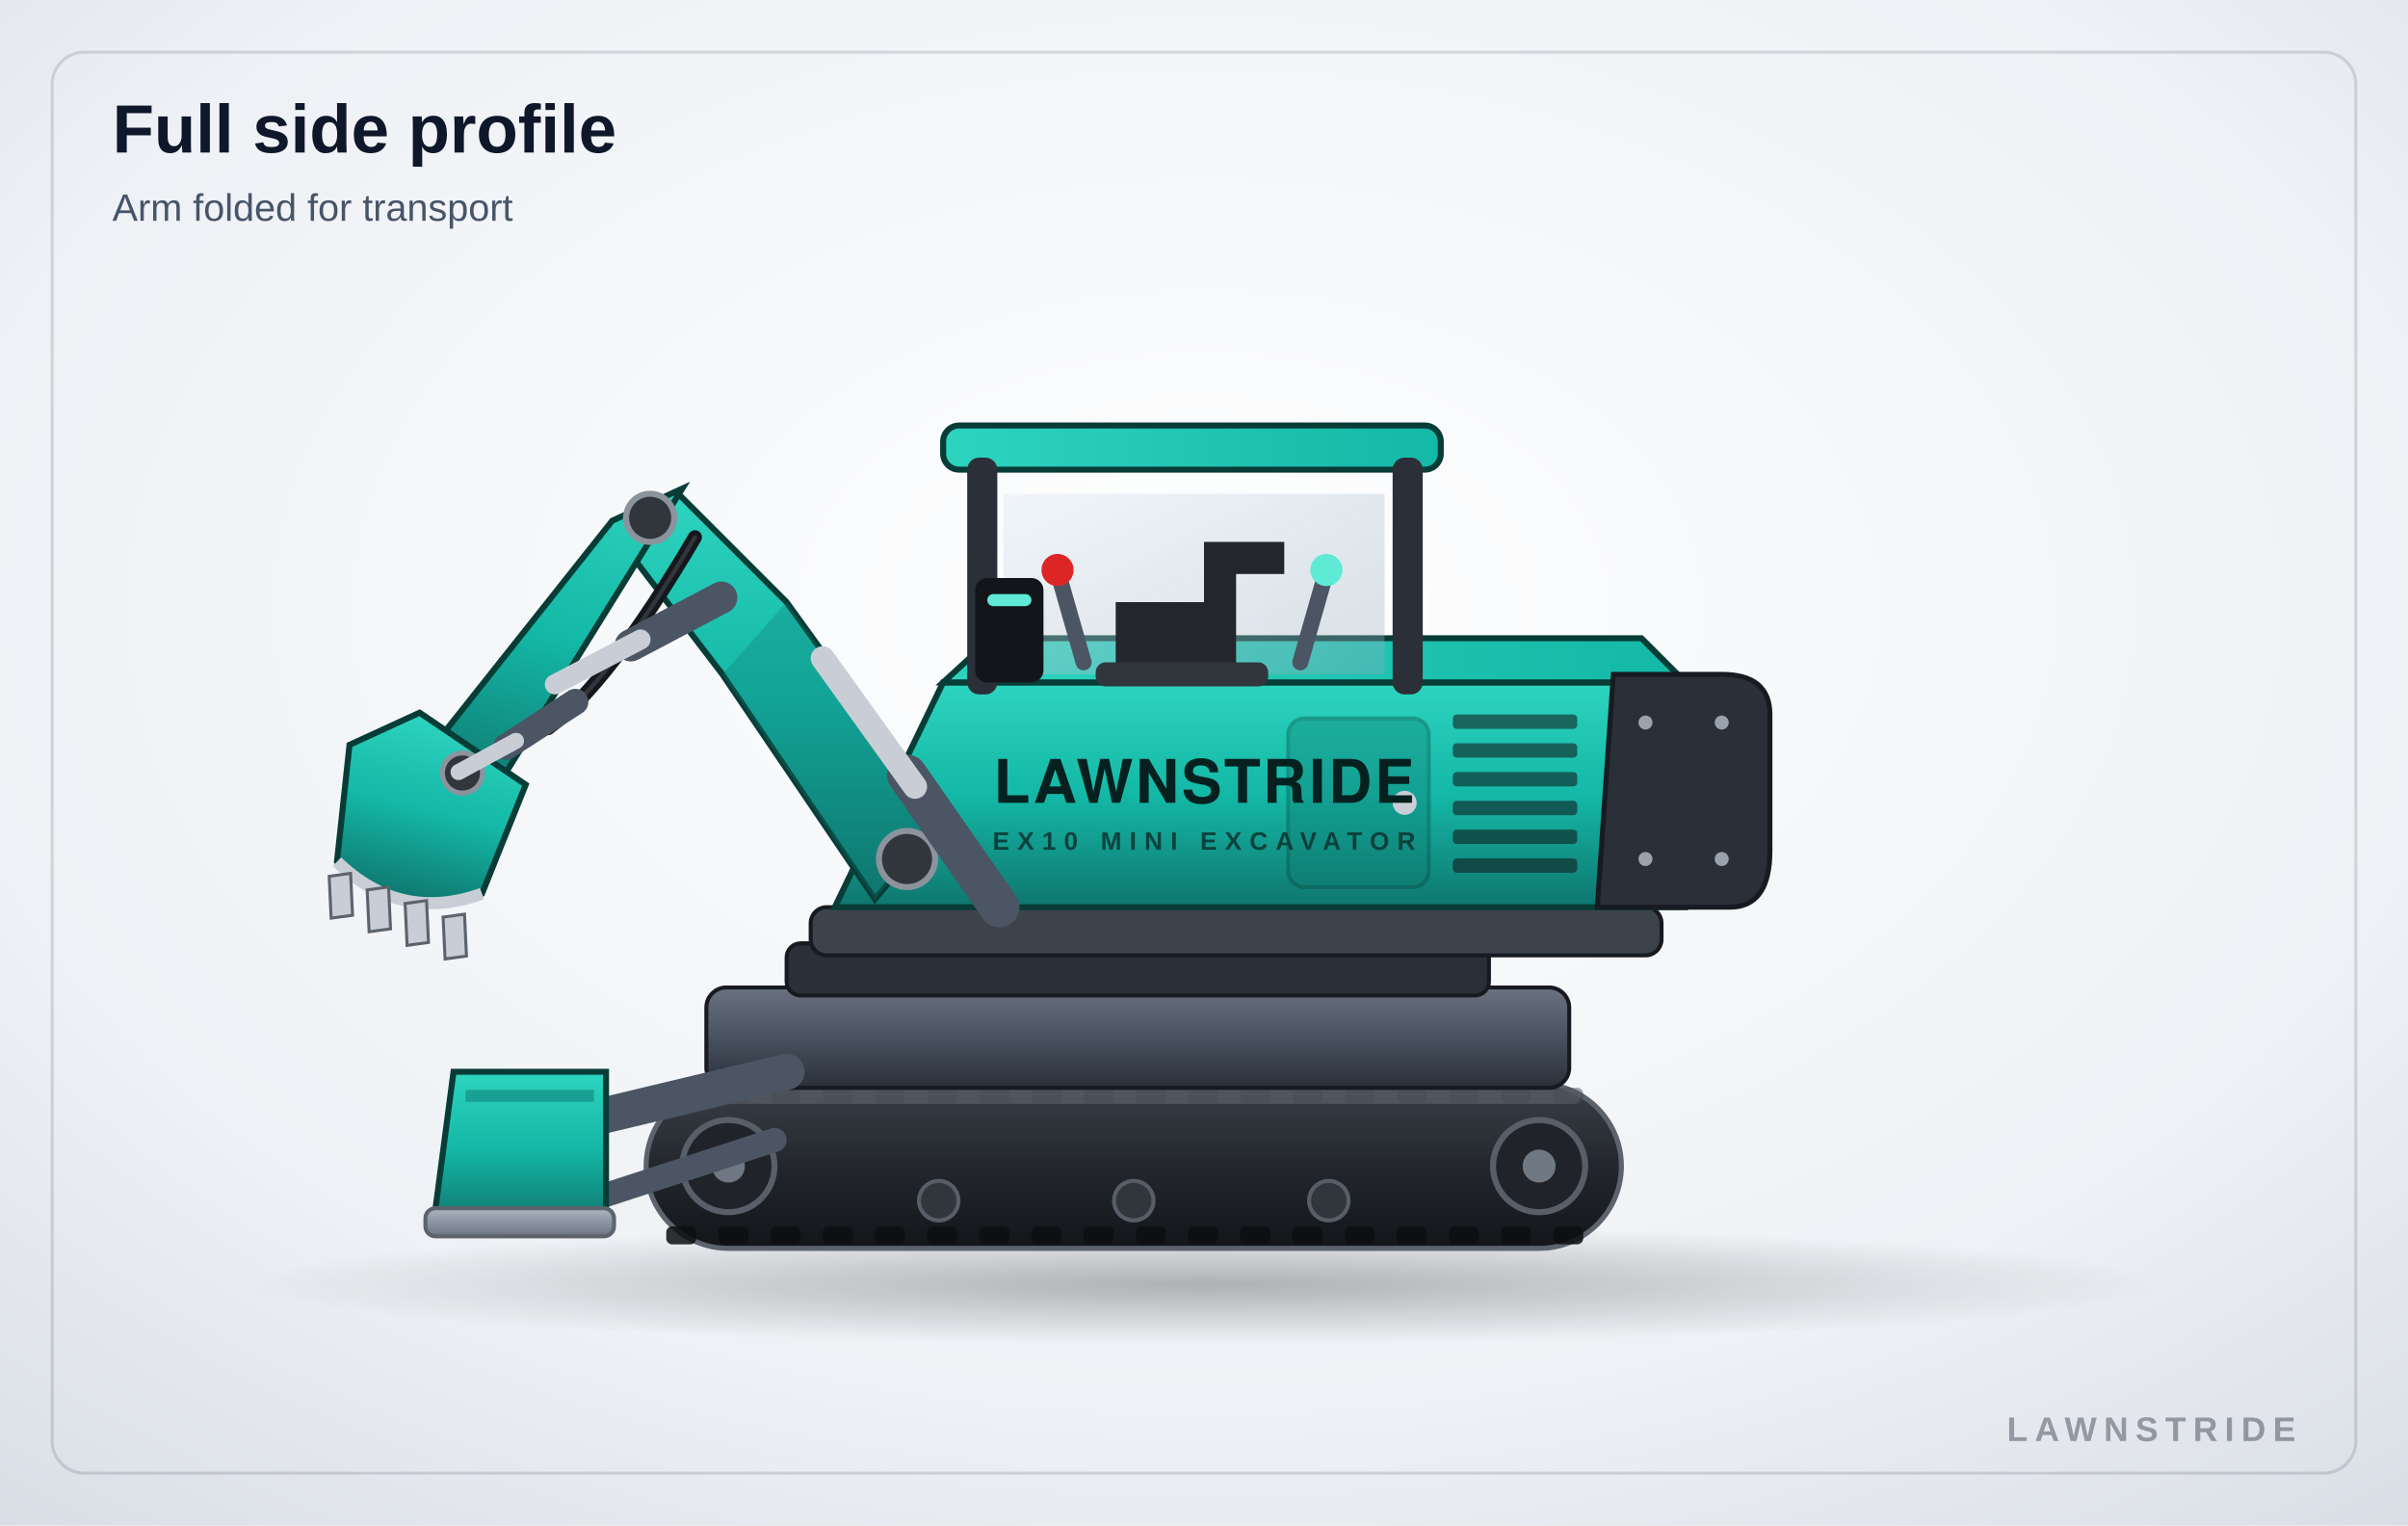
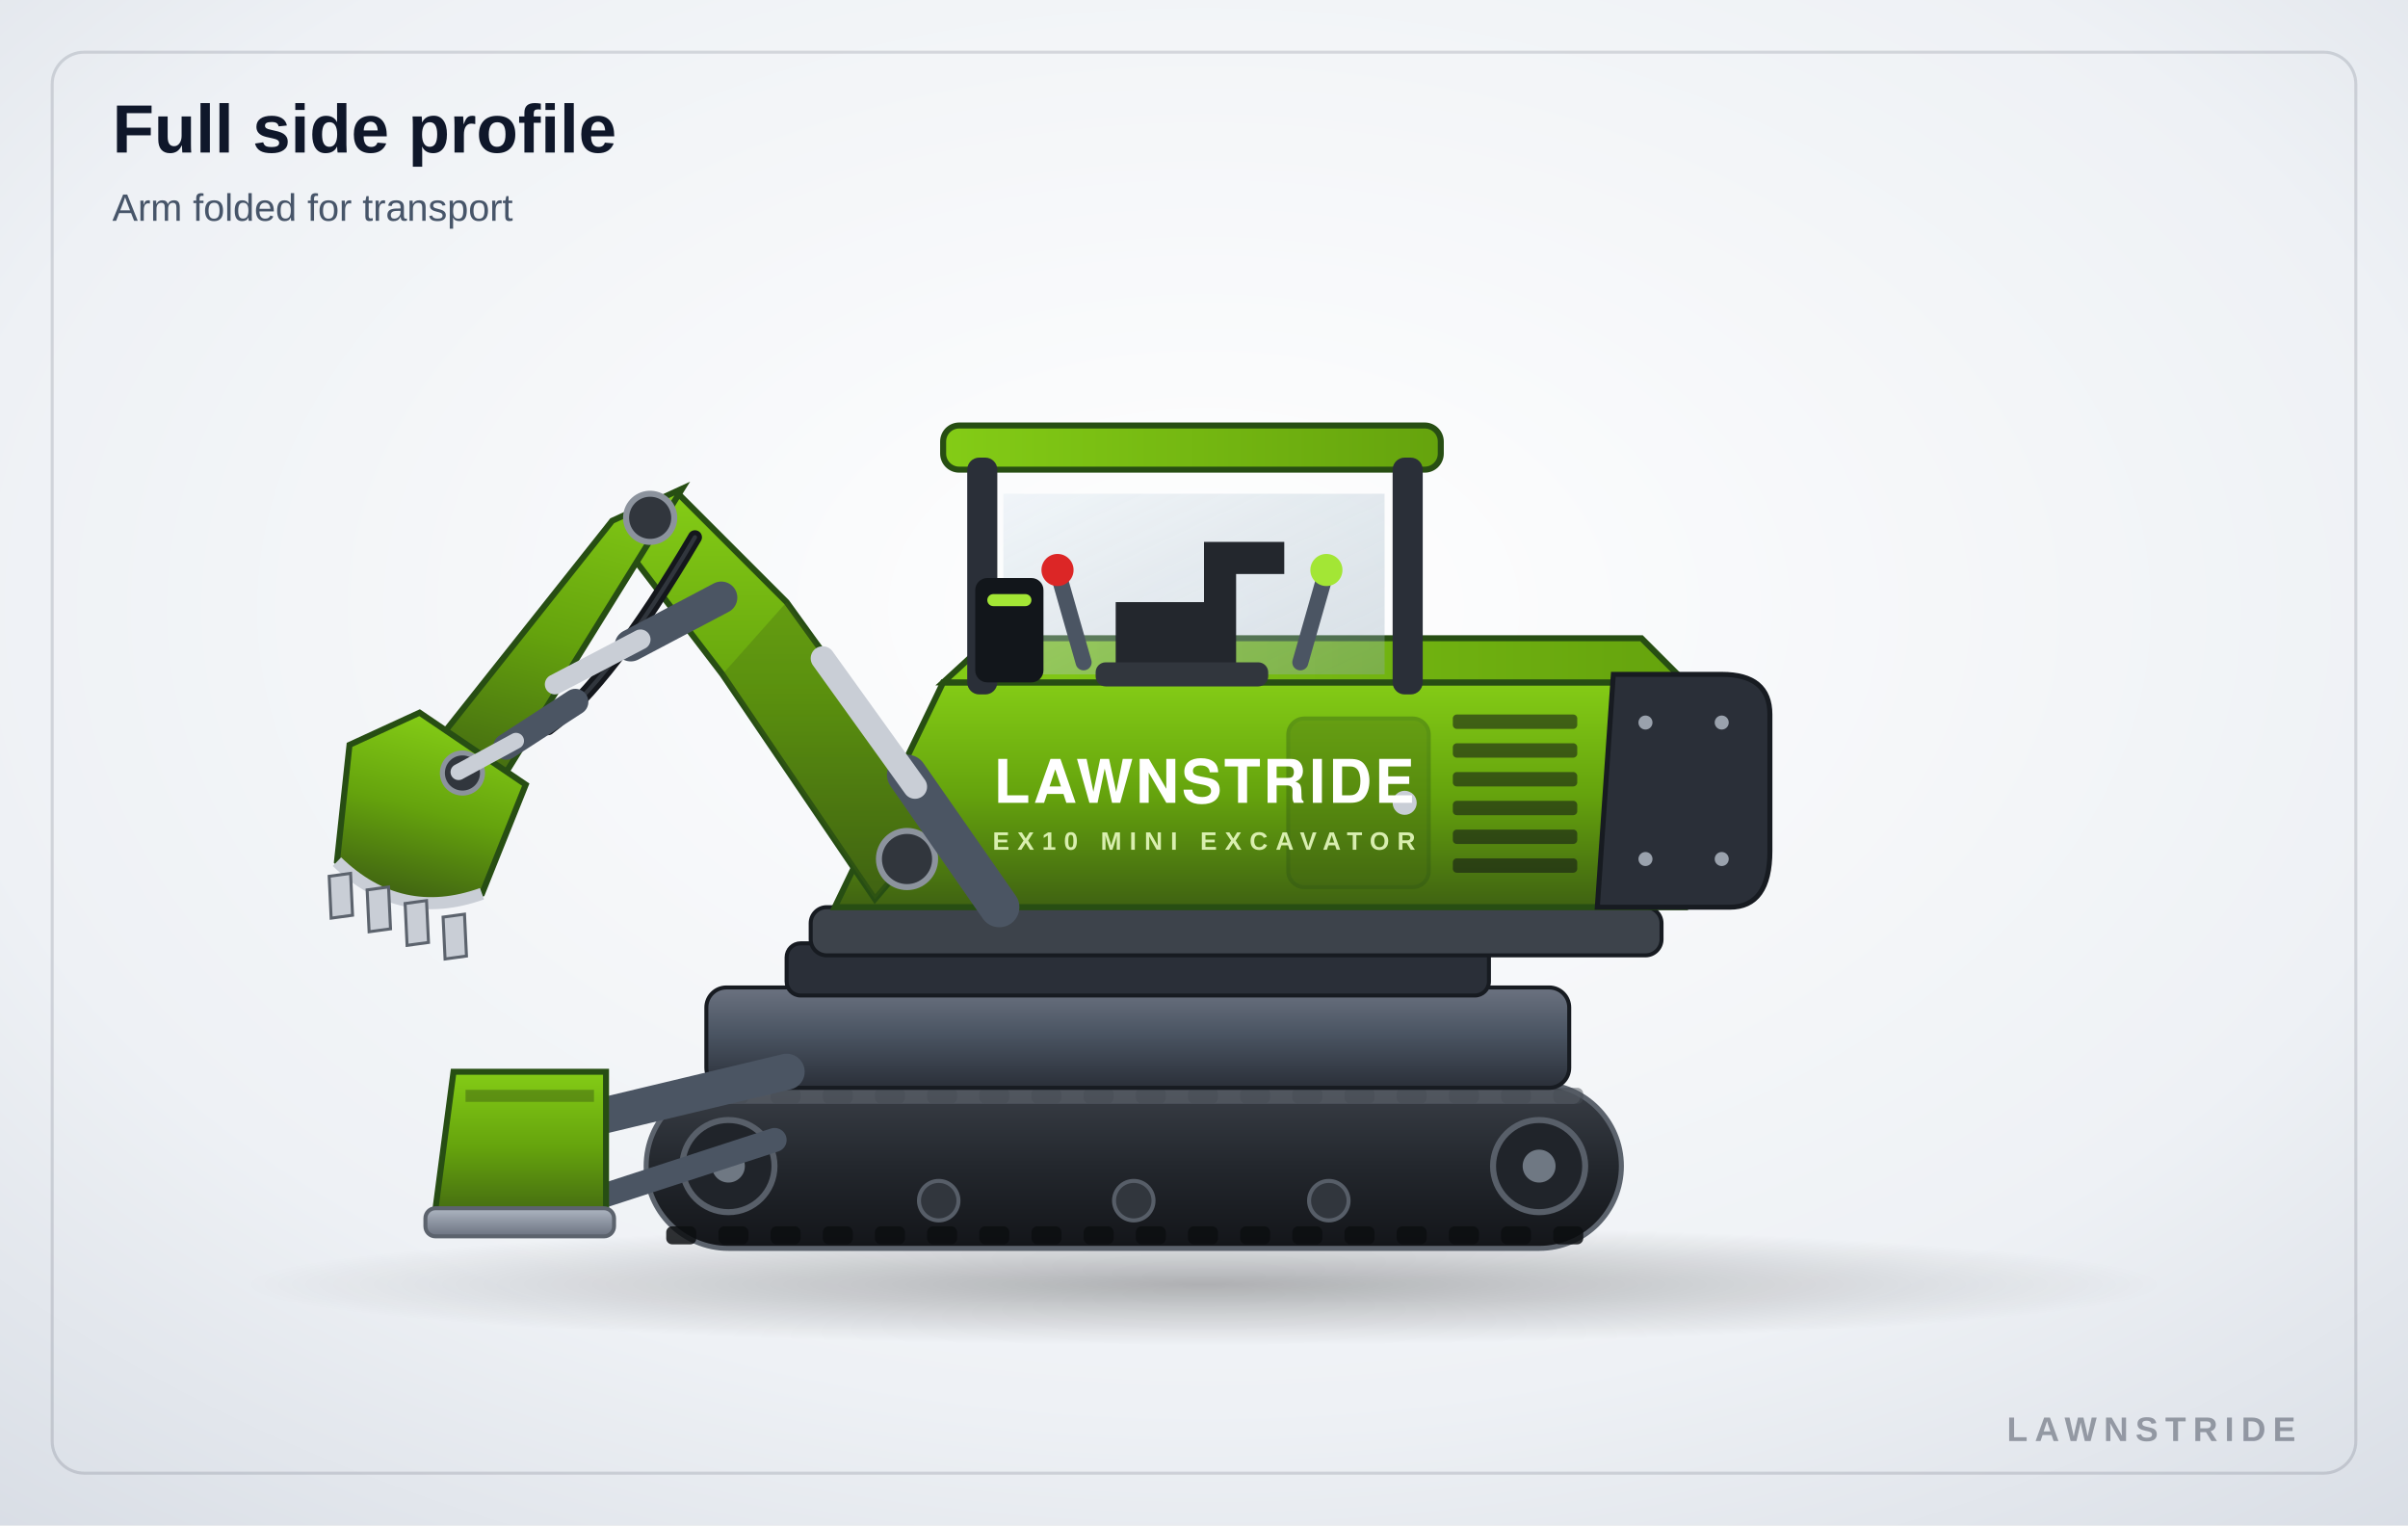
<svg xmlns="http://www.w3.org/2000/svg" viewBox="0 0 1200 760" width="1200" height="760" role="img">
  <defs>
    <linearGradient id="steel" x1="0" y1="0" x2="0" y2="1">
      <stop offset="0" stop-color="#6b7280" />
      <stop offset=".45" stop-color="#4b5563" />
      <stop offset="1" stop-color="#2a2f38" />
    </linearGradient>
    <linearGradient id="steelLite" x1="0" y1="0" x2="0" y2="1">
      <stop offset="0" stop-color="#aeb6c2" />
      <stop offset="1" stop-color="#6b7280" />
    </linearGradient>
    <linearGradient id="dark" x1="0" y1="0" x2="0" y2="1">
      <stop offset="0" stop-color="#31363f" />
      <stop offset="1" stop-color="#15181d" />
    </linearGradient>
    <linearGradient id="rubber" x1="0" y1="0" x2="0" y2="1">
      <stop offset="0" stop-color="#3a3f47" />
      <stop offset=".5" stop-color="#23272d" />
      <stop offset="1" stop-color="#131519" />
    </linearGradient>
    <radialGradient id="studioD" cx=".5" cy=".42" r=".78">
      <stop offset="0" stop-color="#232a33" />
      <stop offset=".6" stop-color="#141920" />
      <stop offset="1" stop-color="#0b0e13" />
    </radialGradient>
    <radialGradient id="studioL" cx=".5" cy=".4" r=".8">
      <stop offset="0" stop-color="#ffffff" />
      <stop offset=".65" stop-color="#eef1f5" />
      <stop offset="1" stop-color="#d7dce4" />
    </radialGradient>
    <linearGradient id="skyG" x1="0" y1="0" x2="0" y2="1">
      <stop offset="0" stop-color="#9fc0d8" />
      <stop offset=".55" stop-color="#cfe0ea" />
      <stop offset="1" stop-color="#e8eef2" />
    </linearGradient>
    <radialGradient id="shadow" cx=".5" cy=".5" r=".5">
      <stop offset="0" stop-color="#000" stop-opacity=".55" />
      <stop offset="1" stop-color="#000" stop-opacity="0" />
    </radialGradient>
    <linearGradient id="glassG" x1="0" y1="0" x2="1" y2="1">
      <stop offset="0" stop-color="#dfeaf2" stop-opacity=".9" />
      <stop offset="1" stop-color="#8fa6b8" stop-opacity=".75" />
    </linearGradient>
    <linearGradient id="paint" x1="0" y1="0" x2="0" y2="1">
-       <stop offset="0" stop-color="#2dd4bf" />
-       <stop offset=".5" stop-color="#14b8a6" />
-       <stop offset="1" stop-color="#0f766e" />
+       <stop offset="0" stop-color="#84cc16" />
+       <stop offset=".5" stop-color="#65a30d" />
+       <stop offset="1" stop-color="#3f6212" />
    </linearGradient>
    <linearGradient id="paintTop" x1="0" y1="0" x2="1" y2="0">
-       <stop offset="0" stop-color="#2dd4bf" />
-       <stop offset="1" stop-color="#14b8a6" />
+       <stop offset="0" stop-color="#84cc16" />
+       <stop offset="1" stop-color="#65a30d" />
    </linearGradient>
  </defs>
  <rect width="1200" height="760" fill="url(#studioL)" />
  <ellipse cx="600.0" cy="640" rx="480.0" ry="30" fill="url(#shadow)" opacity=".5" />
  <rect x="322" y="540" width="486" height="82" rx="41.0" fill="url(#rubber)" stroke="#5c636d" stroke-width="2.5" />
  <rect x="342.5" y="543" width="445.0" height="7" rx="3.5" fill="#6e767f" opacity=".45" />
  <rect x="332" y="611" width="15" height="9" rx="3" fill="#0c0e11" opacity=".85" />
  <rect x="332" y="542" width="15" height="8" rx="3" fill="#454b54" opacity=".5" />
  <rect x="358" y="611" width="15" height="9" rx="3" fill="#0c0e11" opacity=".85" />
  <rect x="358" y="542" width="15" height="8" rx="3" fill="#454b54" opacity=".5" />
  <rect x="384" y="611" width="15" height="9" rx="3" fill="#0c0e11" opacity=".85" />
  <rect x="384" y="542" width="15" height="8" rx="3" fill="#454b54" opacity=".5" />
  <rect x="410" y="611" width="15" height="9" rx="3" fill="#0c0e11" opacity=".85" />
  <rect x="410" y="542" width="15" height="8" rx="3" fill="#454b54" opacity=".5" />
  <rect x="436" y="611" width="15" height="9" rx="3" fill="#0c0e11" opacity=".85" />
  <rect x="436" y="542" width="15" height="8" rx="3" fill="#454b54" opacity=".5" />
  <rect x="462" y="611" width="15" height="9" rx="3" fill="#0c0e11" opacity=".85" />
  <rect x="462" y="542" width="15" height="8" rx="3" fill="#454b54" opacity=".5" />
  <rect x="488" y="611" width="15" height="9" rx="3" fill="#0c0e11" opacity=".85" />
  <rect x="488" y="542" width="15" height="8" rx="3" fill="#454b54" opacity=".5" />
  <rect x="514" y="611" width="15" height="9" rx="3" fill="#0c0e11" opacity=".85" />
  <rect x="514" y="542" width="15" height="8" rx="3" fill="#454b54" opacity=".5" />
  <rect x="540" y="611" width="15" height="9" rx="3" fill="#0c0e11" opacity=".85" />
  <rect x="540" y="542" width="15" height="8" rx="3" fill="#454b54" opacity=".5" />
  <rect x="566" y="611" width="15" height="9" rx="3" fill="#0c0e11" opacity=".85" />
  <rect x="566" y="542" width="15" height="8" rx="3" fill="#454b54" opacity=".5" />
  <rect x="592" y="611" width="15" height="9" rx="3" fill="#0c0e11" opacity=".85" />
  <rect x="592" y="542" width="15" height="8" rx="3" fill="#454b54" opacity=".5" />
  <rect x="618" y="611" width="15" height="9" rx="3" fill="#0c0e11" opacity=".85" />
  <rect x="618" y="542" width="15" height="8" rx="3" fill="#454b54" opacity=".5" />
  <rect x="644" y="611" width="15" height="9" rx="3" fill="#0c0e11" opacity=".85" />
  <rect x="644" y="542" width="15" height="8" rx="3" fill="#454b54" opacity=".5" />
  <rect x="670" y="611" width="15" height="9" rx="3" fill="#0c0e11" opacity=".85" />
  <rect x="670" y="542" width="15" height="8" rx="3" fill="#454b54" opacity=".5" />
  <rect x="696" y="611" width="15" height="9" rx="3" fill="#0c0e11" opacity=".85" />
  <rect x="696" y="542" width="15" height="8" rx="3" fill="#454b54" opacity=".5" />
  <rect x="722" y="611" width="15" height="9" rx="3" fill="#0c0e11" opacity=".85" />
  <rect x="722" y="542" width="15" height="8" rx="3" fill="#454b54" opacity=".5" />
  <rect x="748" y="611" width="15" height="9" rx="3" fill="#0c0e11" opacity=".85" />
  <rect x="748" y="542" width="15" height="8" rx="3" fill="#454b54" opacity=".5" />
  <rect x="774" y="611" width="15" height="9" rx="3" fill="#0c0e11" opacity=".85" />
  <rect x="774" y="542" width="15" height="8" rx="3" fill="#454b54" opacity=".5" />
  <circle cx="363.0" cy="581.0" r="22.96" fill="#20242a" stroke="#585f69" stroke-width="3" />
  <circle cx="767.0" cy="581.0" r="22.96" fill="#20242a" stroke="#585f69" stroke-width="3" />
  <circle cx="363.0" cy="581.0" r="8.2" fill="#6f7883" />
  <circle cx="767.0" cy="581.0" r="8.2" fill="#6f7883" />
  <circle cx="467.8" cy="598.22" r="9.84" fill="#31363d" stroke="#575e68" stroke-width="2" />
  <circle cx="565.0" cy="598.22" r="9.84" fill="#31363d" stroke="#575e68" stroke-width="2" />
  <circle cx="662.2" cy="598.22" r="9.84" fill="#31363d" stroke="#575e68" stroke-width="2" />
  <rect x="352" y="492" width="430" height="50" rx="10" fill="url(#steel)" stroke="#171b21" stroke-width="2" />
  <rect x="392" y="470" width="350" height="26" rx="7" fill="#2a2f38" stroke="#171b21" stroke-width="2" />
  <g transform="translate(0,0)">
    <path d="M300 556 L392 534" stroke="#4b5563" stroke-width="18" stroke-linecap="round" />
    <path d="M300 596 L386 568" stroke="#4b5563" stroke-width="12" stroke-linecap="round" />
-     <path d="M226 534 L302 534 L302 610 L216 610 Z" fill="url(#paint)" stroke="#083c37" stroke-width="3" />
+     <path d="M226 534 L302 534 L302 610 L216 610 Z" fill="url(#paint)" stroke="#274e13" stroke-width="3" />
    <rect x="212" y="602" width="94" height="14" rx="5" fill="url(#steelLite)" stroke="#5c636d" stroke-width="2" />
-     <path d="M232 546 L296 546" stroke="#0f766e" stroke-width="6" opacity=".5" />
+     <path d="M232 546 L296 546" stroke="#3f6212" stroke-width="6" opacity=".5" />
  </g>
  <rect x="404" y="452" width="424" height="24" rx="8" fill="#3d434b" stroke="#171b21" stroke-width="2" />
-   <path d="M416 452 L840 452 L860 366 L840 340 L470 340 Z" fill="url(#paint)" stroke="#083c37" stroke-width="3" />
-   <path d="M470 340 L840 340 L818 318 L494 318 Z" fill="url(#paintTop)" stroke="#083c37" stroke-width="3" />
+   <path d="M416 452 L840 452 L860 366 L840 340 L470 340 Z" fill="url(#paint)" stroke="#274e13" stroke-width="3" />
+   <path d="M470 340 L840 340 L818 318 L494 318 Z" fill="url(#paintTop)" stroke="#274e13" stroke-width="3" />
  <path d="M796 452 L862 452 Q882 452 882 424 L882 356 Q882 336 858 336 L804 336 Z" fill="#2a2f38" stroke="#171b21" stroke-width="2.5" />
  <circle cx="820" cy="360" r="3.5" fill="#9aa2ad" />
  <circle cx="858" cy="360" r="3.5" fill="#9aa2ad" />
  <circle cx="820" cy="428" r="3.5" fill="#9aa2ad" />
  <circle cx="858" cy="428" r="3.5" fill="#9aa2ad" />
  <rect x="724" y="356.0" width="62" height="7.167" rx="2" fill="#0f1216" opacity=".55" />
  <rect x="724" y="370.333" width="62" height="7.167" rx="2" fill="#0f1216" opacity=".55" />
  <rect x="724" y="384.667" width="62" height="7.167" rx="2" fill="#0f1216" opacity=".55" />
  <rect x="724" y="399.0" width="62" height="7.167" rx="2" fill="#0f1216" opacity=".55" />
  <rect x="724" y="413.333" width="62" height="7.167" rx="2" fill="#0f1216" opacity=".55" />
  <rect x="724" y="427.667" width="62" height="7.167" rx="2" fill="#0f1216" opacity=".55" />
-   <rect x="642" y="358" width="70" height="84" rx="8" fill="#0f766e" opacity=".35" stroke="#083c37" stroke-width="2" />
+   <rect x="642" y="358" width="70" height="84" rx="8" fill="#3f6212" opacity=".35" stroke="#274e13" stroke-width="2" />
  <circle cx="700" cy="400" r="6" fill="#c9ced6" />
-   <rect x="470" y="212" width="248" height="22" rx="8" fill="url(#paintTop)" stroke="#083c37" stroke-width="3" />
+   <rect x="470" y="212" width="248" height="22" rx="8" fill="url(#paintTop)" stroke="#274e13" stroke-width="3" />
  <rect x="482" y="228" width="15" height="118" rx="6" fill="#2a2f38" />
  <rect x="694" y="228" width="15" height="118" rx="6" fill="#2a2f38" />
  <path d="M500 336 L690 336 L690 246 L500 246 Z" fill="url(#glassG)" opacity=".45" />
  <path d="M556 336 L616 336 L616 286 L640 286 L640 270 L600 270 L600 300 L556 300 Z" fill="#23272d" />
  <rect x="546" y="330" width="86" height="12" rx="5" fill="#31363d" />
  <path d="M540 330 L528 288" stroke="#4b5563" stroke-width="8" stroke-linecap="round" />
  <path d="M648 330 L660 288" stroke="#4b5563" stroke-width="8" stroke-linecap="round" />
  <circle cx="527" cy="284" r="8" fill="#dc2626" />
-   <circle cx="661" cy="284" r="8" fill="#5eead4" />
+   <circle cx="661" cy="284" r="8" fill="#a3e635" />
  <rect x="486" y="288" width="34" height="52" rx="6" fill="#12161b" />
-   <rect x="492" y="296" width="22" height="6" rx="3" fill="#5eead4" />
+   <rect x="492" y="296" width="22" height="6" rx="3" fill="#a3e635" />
  <g transform="rotate(0 452 428)">
-     <path d="M436 448 L470 408 L392 300 L338 246 L308 268 L360 336 Z" fill="url(#paint)" stroke="#083c37" stroke-width="3" />
-     <path d="M436 448 L470 408 L392 300 L360 336 Z" fill="#0f766e" opacity=".3" />
+     <path d="M436 448 L470 408 L392 300 L338 246 L308 268 L360 336 Z" fill="url(#paint)" stroke="#274e13" stroke-width="3" />
+     <path d="M436 448 L470 408 L392 300 L360 336 Z" fill="#3f6212" opacity=".3" />
    <circle cx="452" cy="428" r="14" fill="#31363d" stroke="#8c939d" stroke-width="3" />
    <path d="M498 452 L452 386" stroke="#4b5563" stroke-width="20" stroke-linecap="round" />
    <path d="M456 392 L410 328" stroke="#c9ced6" stroke-width="12" stroke-linecap="round" />
    <g transform="rotate(14 324 258)">
-       <path d="M336 240 L306 264 L246 396 L280 414 Z" fill="url(#paint)" stroke="#083c37" stroke-width="3" />
+       <path d="M336 240 L306 264 L246 396 L280 414 Z" fill="url(#paint)" stroke="#274e13" stroke-width="3" />
      <circle cx="324" cy="258" r="12" fill="#31363d" stroke="#8c939d" stroke-width="3" />
      <path d="M348 262 Q324.0 343.0 300 372" fill="none" stroke="#14171c" stroke-width="7" stroke-linecap="round" />
      <path d="M348 262 Q324.0 343.0 300 372" fill="none" stroke="#3d434b" stroke-width="2.1" stroke-linecap="round" opacity=".7" />
      <path d="M368 288 L330 322" stroke="#4b5563" stroke-width="16" stroke-linecap="round" />
      <path d="M334 318 L298 350" stroke="#c9ced6" stroke-width="10" stroke-linecap="round" />
      <g transform="rotate(0 264 404)">
-         <path d="M236 380 L296 402 L288 460 Q252 484 214 462 L206 404 Z" fill="url(#paint)" stroke="#083c37" stroke-width="3" />
+         <path d="M236 380 L296 402 L288 460 Q252 484 214 462 L206 404 Z" fill="url(#paint)" stroke="#274e13" stroke-width="3" />
        <path d="M214 462 Q252 484 288 460" fill="none" stroke="#c9ced6" stroke-width="6" />
        <path d="M212 470 l6 20 l10 -4 l-6 -20 z" fill="#c9ced6" stroke="#5c636d" stroke-width="1.5" />
        <path d="M232 472 l6 20 l10 -4 l-6 -20 z" fill="#c9ced6" stroke="#5c636d" stroke-width="1.5" />
        <path d="M252 474 l6 20 l10 -4 l-6 -20 z" fill="#c9ced6" stroke="#5c636d" stroke-width="1.5" />
        <path d="M272 476 l6 20 l10 -4 l-6 -20 z" fill="#c9ced6" stroke="#5c636d" stroke-width="1.5" />
        <circle cx="264" cy="404" r="10" fill="#31363d" stroke="#8c939d" stroke-width="2.5" />
      </g>
      <path d="M310 356 L282 386" stroke="#4b5563" stroke-width="13" stroke-linecap="round" />
      <path d="M286 382 L262 404" stroke="#c9ced6" stroke-width="8" stroke-linecap="round" />
    </g>
  </g>
-   <text x="600" y="400" text-anchor="middle" font-family="Arial Black,Helvetica,sans-serif" font-weight="800" font-size="30" letter-spacing="1.3" fill="#04211f">LAWNSTRIDE</text>
-   <text x="600" y="423.4" text-anchor="middle" font-family="Arial,Helvetica,sans-serif" font-weight="700" font-size="12.6" letter-spacing="3.9" fill="#0b3b36" opacity=".92">EX10 MINI EXCAVATOR</text>
+   <text x="600" y="400" text-anchor="middle" font-family="Arial Black,Helvetica,sans-serif" font-weight="800" font-size="30" letter-spacing="1.3" fill="#ffffff">LAWNSTRIDE</text>
+   <text x="600" y="423.4" text-anchor="middle" font-family="Arial,Helvetica,sans-serif" font-weight="700" font-size="12.6" letter-spacing="3.9" fill="#e4f7bd" opacity=".92">EX10 MINI EXCAVATOR</text>
  <text x="56" y="76" font-family="Arial,Helvetica,sans-serif" font-weight="800" font-size="34" fill="#0f172a">Full side profile</text>
  <text x="56" y="110" font-family="Arial,Helvetica,sans-serif" font-weight="500" font-size="19" fill="#475569">Arm folded for transport</text>
  <rect x="26" y="26" width="1148" height="708" rx="16" fill="none" stroke="#0f172a" stroke-width="1.5" opacity=".14" />
  <text x="1144" y="718" text-anchor="end" font-family="Arial,Helvetica,sans-serif" font-weight="800" font-size="17" letter-spacing="3.5" fill="#0f172a" opacity=".38">LAWNSTRIDE</text>
</svg>
